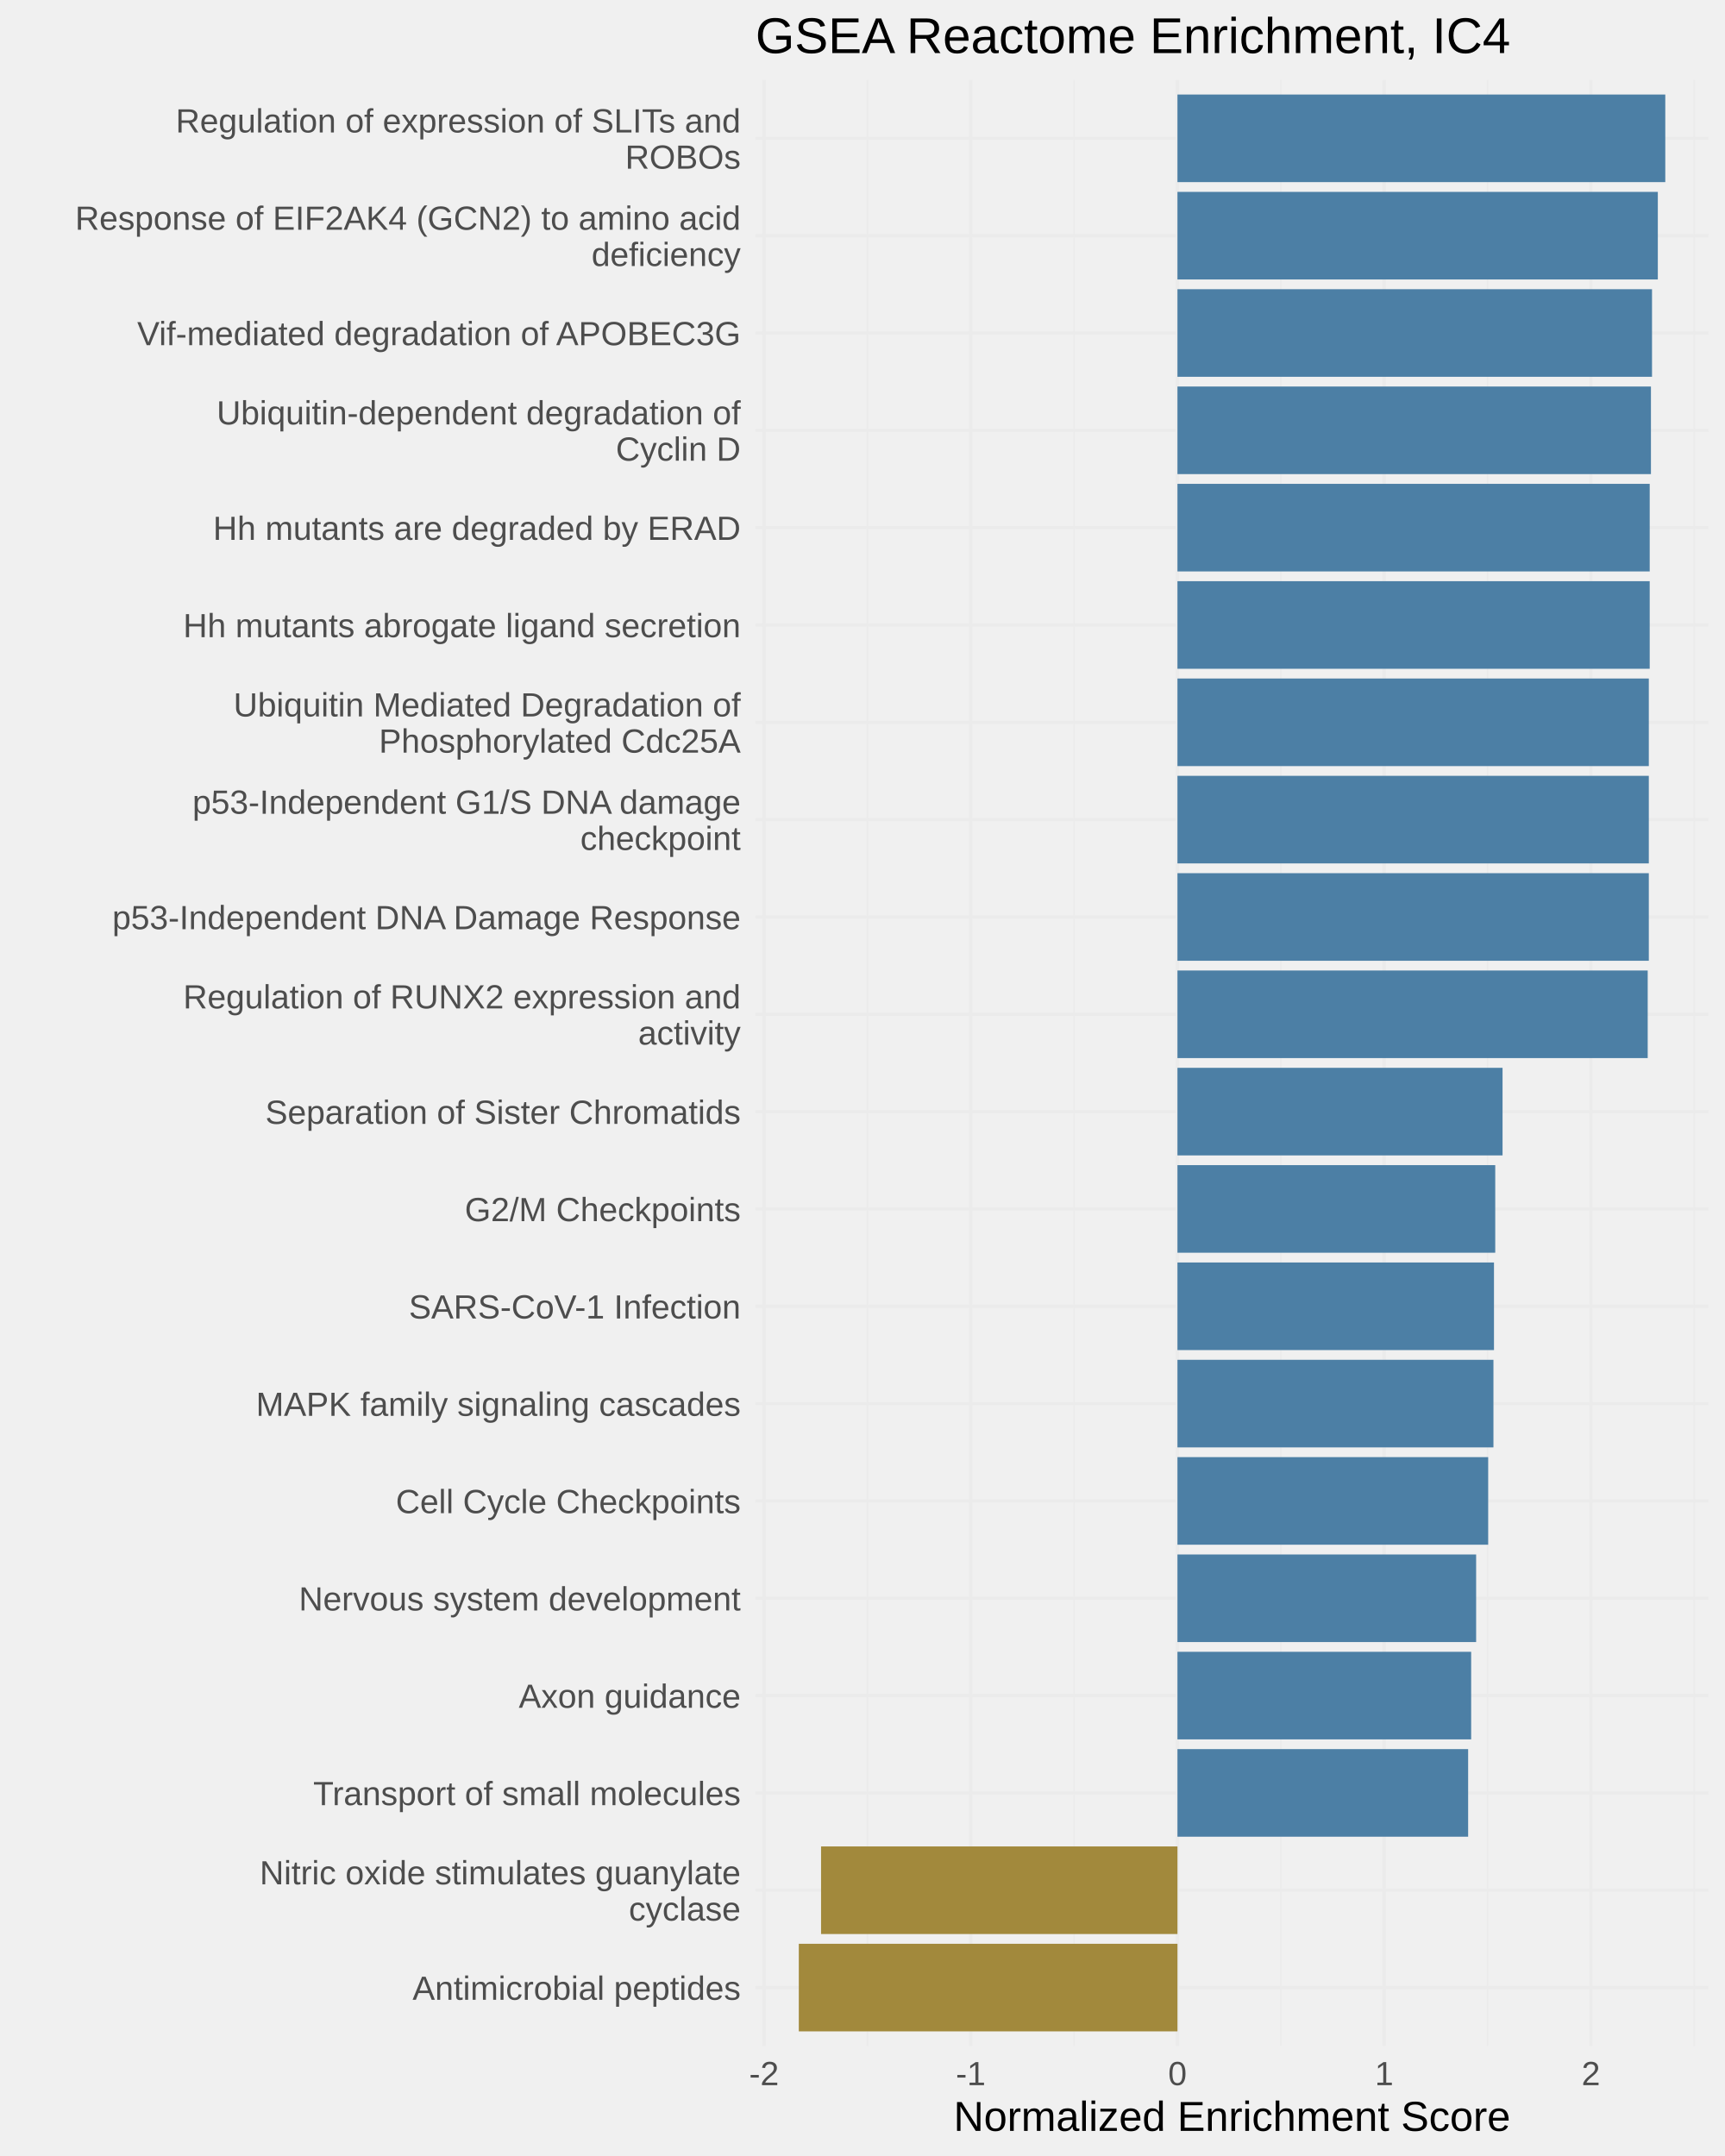
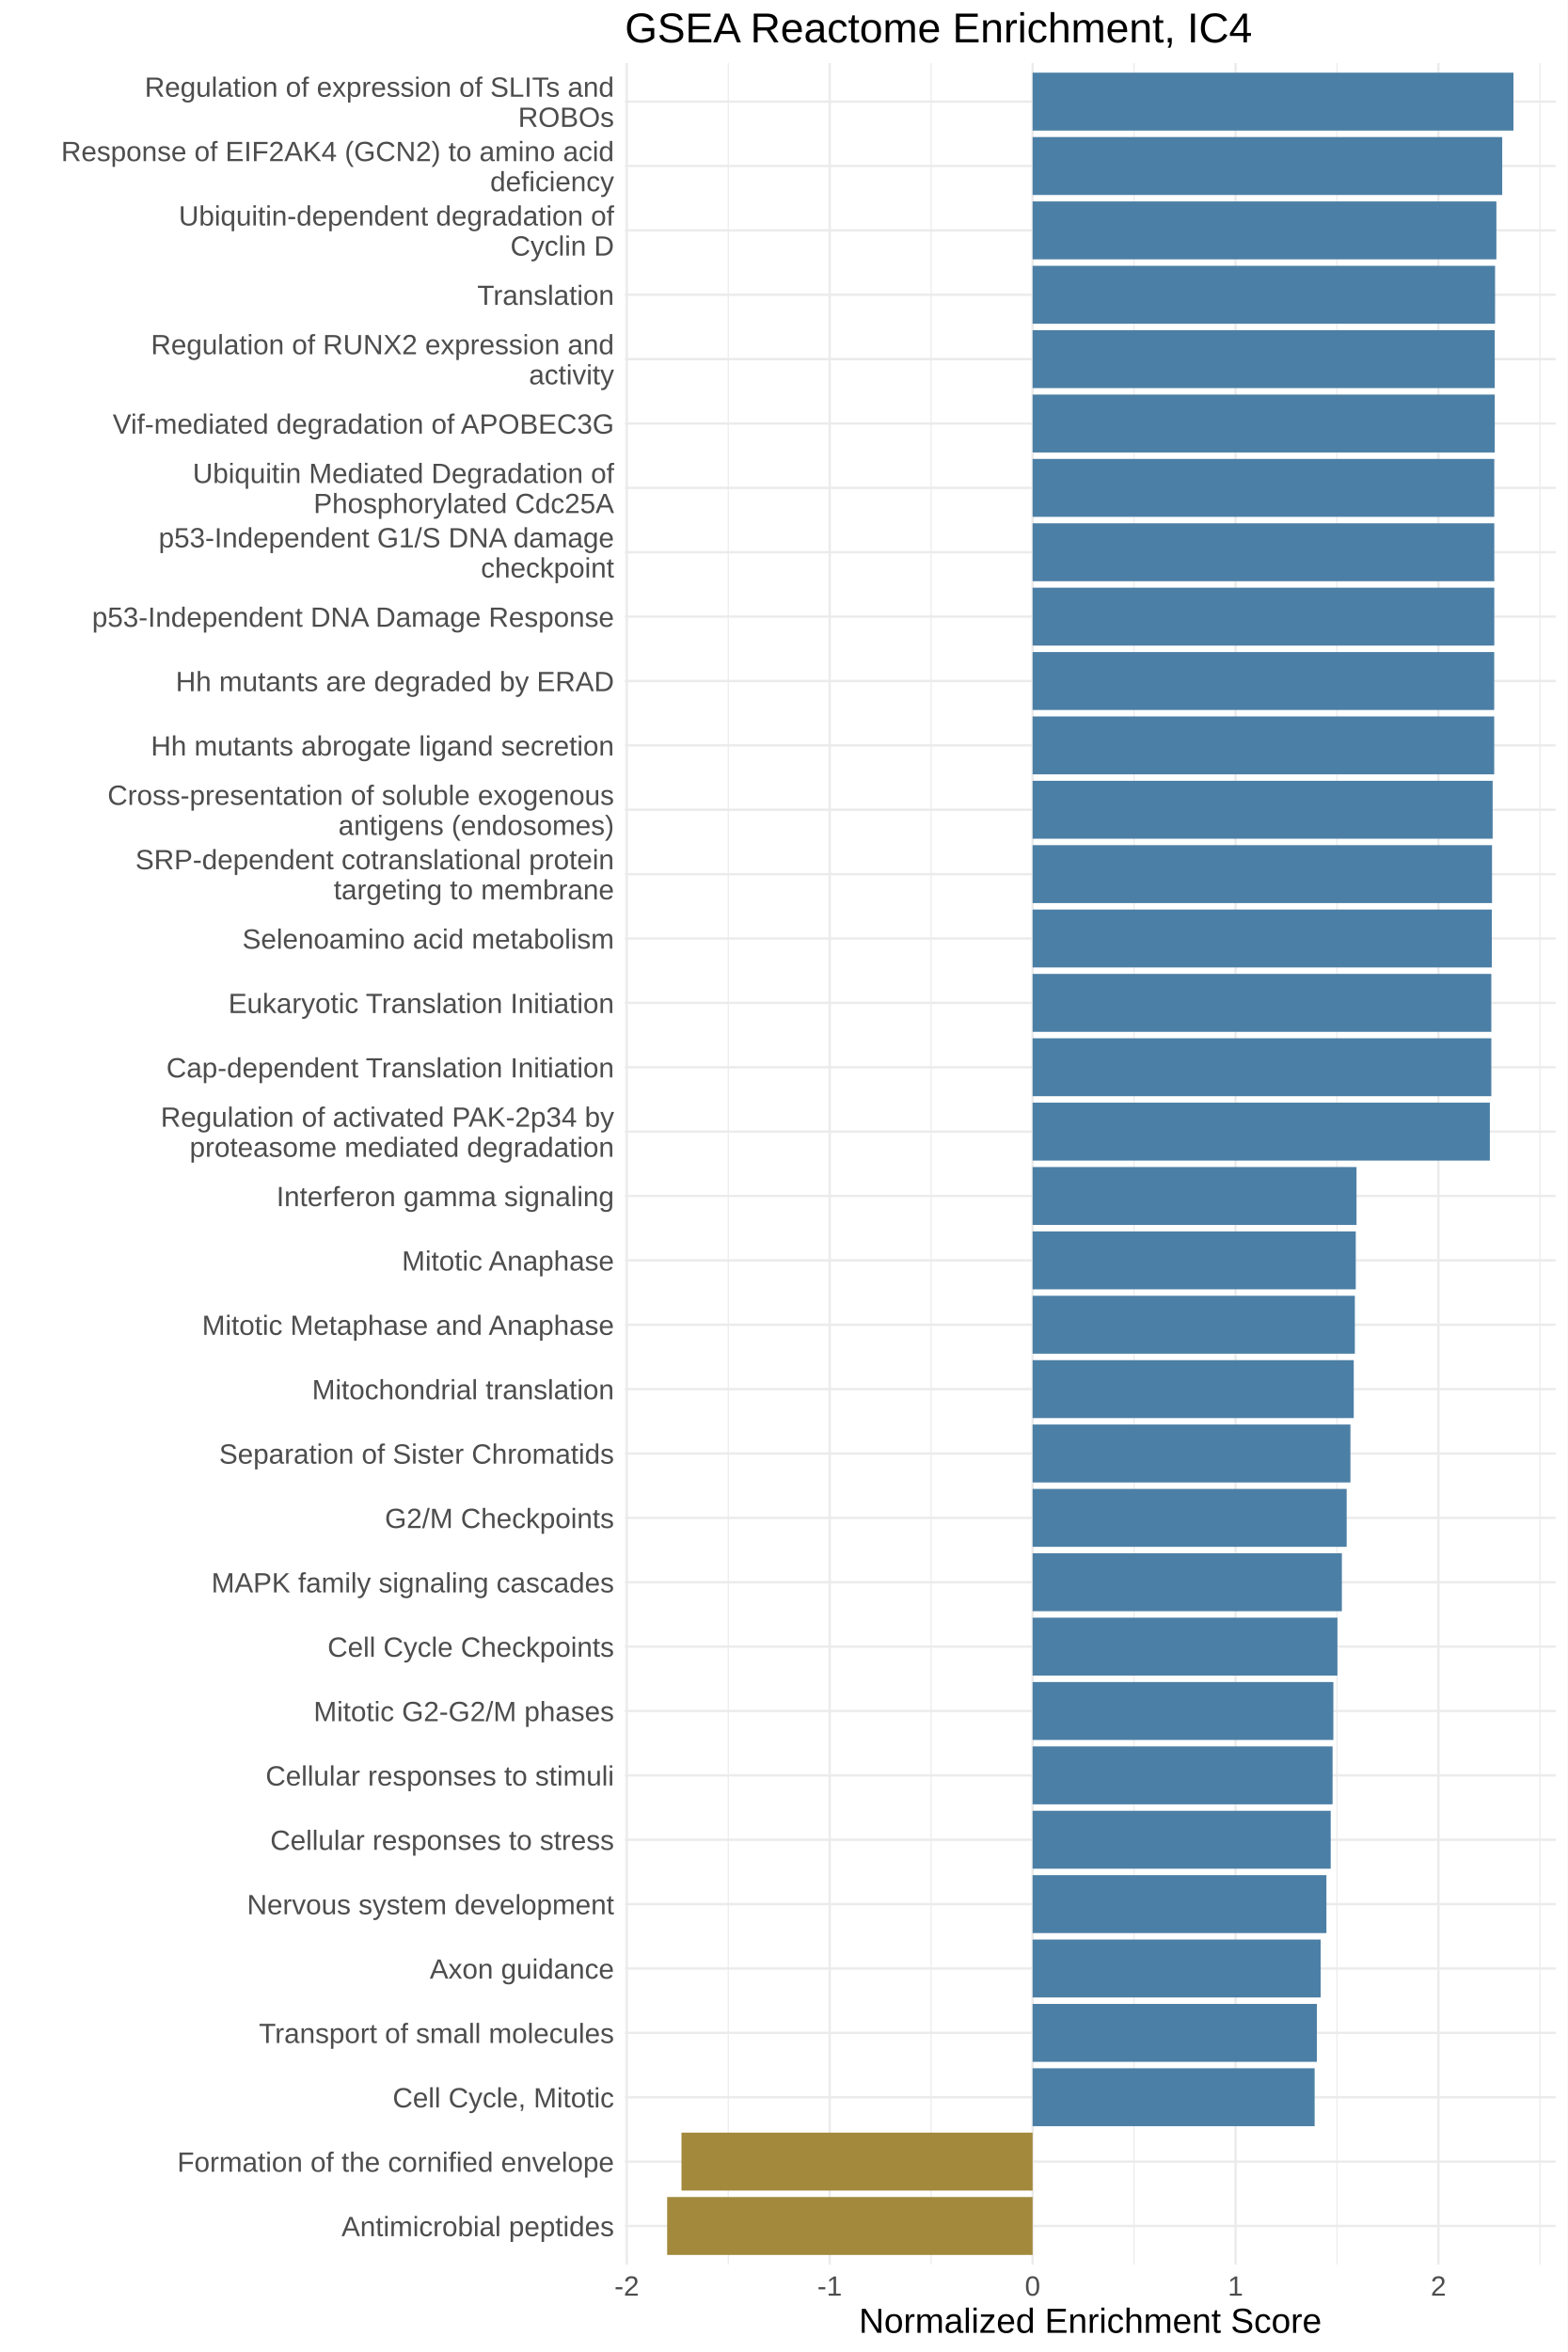
- <svg xmlns="http://www.w3.org/2000/svg" class="svglite" width="576.00pt" height="720.00pt" viewBox="0 0 576.00 720.00">
+ <svg xmlns="http://www.w3.org/2000/svg" class="svglite" width="720.00pt" height="1080.00pt" viewBox="0 0 720.00 1080.00">
  <defs>
    <style type="text/css">
    .svglite line, .svglite polyline, .svglite polygon, .svglite path, .svglite rect, .svglite circle {
      fill: none;
      stroke: #000000;
      stroke-linecap: round;
      stroke-linejoin: round;
      stroke-miterlimit: 10.00;
    }
    .svglite text {
      white-space: pre;
    }
  </style>
  </defs>
-   <rect width="100%" height="100%" style="stroke: none; fill: none;" />
+   <rect width="100%" height="100%" style="stroke: none; fill: #FFFFFF;" />
  <defs>
-     <clipPath id="cpMC4wMHw1NzYuMDB8MC4wMHw3MjAuMDA=">
-       <rect x="0.00" y="0.00" width="576.00" height="720.00" />
+     <clipPath id="cpMC4wMHw3MjAuMDB8MC4wMHwxMDgwLjAw">
+       <rect x="0.00" y="0.00" width="720.00" height="1080.00" />
    </clipPath>
  </defs>
-   <g clip-path="url(#cpMC4wMHw1NzYuMDB8MC4wMHw3MjAuMDA=)">
+   <g clip-path="url(#cpMC4wMHw3MjAuMDB8MC4wMHwxMDgwLjAw)">
</g>
  <defs>
-     <clipPath id="cpMjUyLjI2fDU3MC41MnwyNi43MHw2ODMuMjU=">
-       <rect x="252.26" y="26.70" width="318.26" height="656.56" />
+     <clipPath id="cpMjg2Ljk4fDcxNC41MnwyOC45NHwxMDM5Ljg3">
+       <rect x="286.98" y="28.94" width="427.54" height="1010.93" />
    </clipPath>
  </defs>
-   <g clip-path="url(#cpMjUyLjI2fDU3MC41MnwyNi43MHw2ODMuMjU=)">
-     <polyline points="289.63,683.25 289.63,26.70 " style="stroke-width: 0.53; stroke: #EBEBEB; stroke-linecap: butt;" />
-     <polyline points="358.66,683.25 358.66,26.70 " style="stroke-width: 0.53; stroke: #EBEBEB; stroke-linecap: butt;" />
-     <polyline points="427.68,683.25 427.68,26.70 " style="stroke-width: 0.53; stroke: #EBEBEB; stroke-linecap: butt;" />
-     <polyline points="496.71,683.25 496.71,26.70 " style="stroke-width: 0.53; stroke: #EBEBEB; stroke-linecap: butt;" />
-     <polyline points="565.73,683.25 565.73,26.70 " style="stroke-width: 0.53; stroke: #EBEBEB; stroke-linecap: butt;" />
-     <polyline points="252.26,663.75 570.52,663.75 " style="stroke-width: 1.07; stroke: #EBEBEB; stroke-linecap: butt;" />
-     <polyline points="252.26,631.25 570.52,631.25 " style="stroke-width: 1.07; stroke: #EBEBEB; stroke-linecap: butt;" />
-     <polyline points="252.26,598.75 570.52,598.75 " style="stroke-width: 1.07; stroke: #EBEBEB; stroke-linecap: butt;" />
-     <polyline points="252.26,566.24 570.52,566.24 " style="stroke-width: 1.07; stroke: #EBEBEB; stroke-linecap: butt;" />
-     <polyline points="252.26,533.74 570.52,533.74 " style="stroke-width: 1.07; stroke: #EBEBEB; stroke-linecap: butt;" />
-     <polyline points="252.26,501.24 570.52,501.24 " style="stroke-width: 1.07; stroke: #EBEBEB; stroke-linecap: butt;" />
-     <polyline points="252.26,468.74 570.52,468.74 " style="stroke-width: 1.07; stroke: #EBEBEB; stroke-linecap: butt;" />
-     <polyline points="252.26,436.23 570.52,436.23 " style="stroke-width: 1.07; stroke: #EBEBEB; stroke-linecap: butt;" />
-     <polyline points="252.26,403.73 570.52,403.73 " style="stroke-width: 1.07; stroke: #EBEBEB; stroke-linecap: butt;" />
-     <polyline points="252.26,371.23 570.52,371.23 " style="stroke-width: 1.07; stroke: #EBEBEB; stroke-linecap: butt;" />
-     <polyline points="252.26,338.73 570.52,338.73 " style="stroke-width: 1.07; stroke: #EBEBEB; stroke-linecap: butt;" />
-     <polyline points="252.26,306.22 570.52,306.22 " style="stroke-width: 1.07; stroke: #EBEBEB; stroke-linecap: butt;" />
-     <polyline points="252.26,273.72 570.52,273.72 " style="stroke-width: 1.07; stroke: #EBEBEB; stroke-linecap: butt;" />
-     <polyline points="252.26,241.22 570.52,241.22 " style="stroke-width: 1.07; stroke: #EBEBEB; stroke-linecap: butt;" />
-     <polyline points="252.26,208.71 570.52,208.71 " style="stroke-width: 1.07; stroke: #EBEBEB; stroke-linecap: butt;" />
-     <polyline points="252.26,176.21 570.52,176.21 " style="stroke-width: 1.07; stroke: #EBEBEB; stroke-linecap: butt;" />
-     <polyline points="252.26,143.71 570.52,143.71 " style="stroke-width: 1.07; stroke: #EBEBEB; stroke-linecap: butt;" />
-     <polyline points="252.26,111.21 570.52,111.21 " style="stroke-width: 1.07; stroke: #EBEBEB; stroke-linecap: butt;" />
-     <polyline points="252.26,78.70 570.52,78.70 " style="stroke-width: 1.07; stroke: #EBEBEB; stroke-linecap: butt;" />
-     <polyline points="252.26,46.20 570.52,46.20 " style="stroke-width: 1.07; stroke: #EBEBEB; stroke-linecap: butt;" />
-     <polyline points="255.12,683.25 255.12,26.70 " style="stroke-width: 1.07; stroke: #EBEBEB; stroke-linecap: butt;" />
-     <polyline points="324.14,683.25 324.14,26.70 " style="stroke-width: 1.07; stroke: #EBEBEB; stroke-linecap: butt;" />
-     <polyline points="393.17,683.25 393.17,26.70 " style="stroke-width: 1.07; stroke: #EBEBEB; stroke-linecap: butt;" />
-     <polyline points="462.19,683.25 462.19,26.70 " style="stroke-width: 1.07; stroke: #EBEBEB; stroke-linecap: butt;" />
-     <polyline points="531.22,683.25 531.22,26.70 " style="stroke-width: 1.07; stroke: #EBEBEB; stroke-linecap: butt;" />
-     <rect x="393.17" y="31.57" width="162.89" height="29.25" style="stroke-width: 1.07; stroke: none; stroke-linecap: butt; stroke-linejoin: miter; fill: #4C7FA5;" />
-     <rect x="393.17" y="64.08" width="160.40" height="29.25" style="stroke-width: 1.07; stroke: none; stroke-linecap: butt; stroke-linejoin: miter; fill: #4C7FA5;" />
-     <rect x="393.17" y="96.58" width="158.46" height="29.25" style="stroke-width: 1.07; stroke: none; stroke-linecap: butt; stroke-linejoin: miter; fill: #4C7FA5;" />
-     <rect x="393.17" y="129.08" width="158.10" height="29.25" style="stroke-width: 1.07; stroke: none; stroke-linecap: butt; stroke-linejoin: miter; fill: #4C7FA5;" />
-     <rect x="393.17" y="161.58" width="157.69" height="29.25" style="stroke-width: 1.07; stroke: none; stroke-linecap: butt; stroke-linejoin: miter; fill: #4C7FA5;" />
-     <rect x="393.17" y="194.09" width="157.69" height="29.25" style="stroke-width: 1.07; stroke: none; stroke-linecap: butt; stroke-linejoin: miter; fill: #4C7FA5;" />
-     <rect x="393.17" y="226.59" width="157.39" height="29.25" style="stroke-width: 1.07; stroke: none; stroke-linecap: butt; stroke-linejoin: miter; fill: #4C7FA5;" />
-     <rect x="393.17" y="291.60" width="157.39" height="29.25" style="stroke-width: 1.07; stroke: none; stroke-linecap: butt; stroke-linejoin: miter; fill: #4C7FA5;" />
-     <rect x="393.17" y="259.09" width="157.39" height="29.25" style="stroke-width: 1.07; stroke: none; stroke-linecap: butt; stroke-linejoin: miter; fill: #4C7FA5;" />
-     <rect x="393.17" y="324.10" width="157.02" height="29.25" style="stroke-width: 1.07; stroke: none; stroke-linecap: butt; stroke-linejoin: miter; fill: #4C7FA5;" />
-     <rect x="266.73" y="649.13" width="126.44" height="29.25" style="stroke-width: 1.07; stroke: none; stroke-linecap: butt; stroke-linejoin: miter; fill: #A2893C;" />
-     <rect x="274.16" y="616.62" width="119.01" height="29.25" style="stroke-width: 1.07; stroke: none; stroke-linecap: butt; stroke-linejoin: miter; fill: #A2893C;" />
-     <rect x="393.17" y="584.12" width="97.06" height="29.25" style="stroke-width: 1.07; stroke: none; stroke-linecap: butt; stroke-linejoin: miter; fill: #4C7FA5;" />
-     <rect x="393.17" y="551.62" width="98.07" height="29.25" style="stroke-width: 1.07; stroke: none; stroke-linecap: butt; stroke-linejoin: miter; fill: #4C7FA5;" />
-     <rect x="393.17" y="519.12" width="99.73" height="29.25" style="stroke-width: 1.07; stroke: none; stroke-linecap: butt; stroke-linejoin: miter; fill: #4C7FA5;" />
-     <rect x="393.17" y="486.61" width="103.75" height="29.25" style="stroke-width: 1.07; stroke: none; stroke-linecap: butt; stroke-linejoin: miter; fill: #4C7FA5;" />
-     <rect x="393.17" y="454.11" width="105.51" height="29.25" style="stroke-width: 1.07; stroke: none; stroke-linecap: butt; stroke-linejoin: miter; fill: #4C7FA5;" />
-     <rect x="393.17" y="421.61" width="105.69" height="29.25" style="stroke-width: 1.07; stroke: none; stroke-linecap: butt; stroke-linejoin: miter; fill: #4C7FA5;" />
-     <rect x="393.17" y="389.10" width="106.11" height="29.25" style="stroke-width: 1.07; stroke: none; stroke-linecap: butt; stroke-linejoin: miter; fill: #4C7FA5;" />
-     <rect x="393.17" y="356.60" width="108.55" height="29.25" style="stroke-width: 1.07; stroke: none; stroke-linecap: butt; stroke-linejoin: miter; fill: #4C7FA5;" />
+   <g clip-path="url(#cpMjg2Ljk4fDcxNC41MnwyOC45NHwxMDM5Ljg3)">
+     <polyline points="334.46,1039.87 334.46,28.94 " style="stroke-width: 0.53; stroke: #EBEBEB; stroke-linecap: butt;" />
+     <polyline points="427.65,1039.87 427.65,28.94 " style="stroke-width: 0.53; stroke: #EBEBEB; stroke-linecap: butt;" />
+     <polyline points="520.85,1039.87 520.85,28.94 " style="stroke-width: 0.53; stroke: #EBEBEB; stroke-linecap: butt;" />
+     <polyline points="614.04,1039.87 614.04,28.94 " style="stroke-width: 0.53; stroke: #EBEBEB; stroke-linecap: butt;" />
+     <polyline points="707.24,1039.87 707.24,28.94 " style="stroke-width: 0.53; stroke: #EBEBEB; stroke-linecap: butt;" />
+     <polyline points="286.98,1022.14 714.52,1022.14 " style="stroke-width: 1.07; stroke: #EBEBEB; stroke-linecap: butt;" />
+     <polyline points="286.98,992.58 714.52,992.58 " style="stroke-width: 1.07; stroke: #EBEBEB; stroke-linecap: butt;" />
+     <polyline points="286.98,963.02 714.52,963.02 " style="stroke-width: 1.07; stroke: #EBEBEB; stroke-linecap: butt;" />
+     <polyline points="286.98,933.46 714.52,933.46 " style="stroke-width: 1.07; stroke: #EBEBEB; stroke-linecap: butt;" />
+     <polyline points="286.98,903.90 714.52,903.90 " style="stroke-width: 1.07; stroke: #EBEBEB; stroke-linecap: butt;" />
+     <polyline points="286.98,874.34 714.52,874.34 " style="stroke-width: 1.07; stroke: #EBEBEB; stroke-linecap: butt;" />
+     <polyline points="286.98,844.78 714.52,844.78 " style="stroke-width: 1.07; stroke: #EBEBEB; stroke-linecap: butt;" />
+     <polyline points="286.98,815.22 714.52,815.22 " style="stroke-width: 1.07; stroke: #EBEBEB; stroke-linecap: butt;" />
+     <polyline points="286.98,785.66 714.52,785.66 " style="stroke-width: 1.07; stroke: #EBEBEB; stroke-linecap: butt;" />
+     <polyline points="286.98,756.10 714.52,756.10 " style="stroke-width: 1.07; stroke: #EBEBEB; stroke-linecap: butt;" />
+     <polyline points="286.98,726.54 714.52,726.54 " style="stroke-width: 1.07; stroke: #EBEBEB; stroke-linecap: butt;" />
+     <polyline points="286.98,696.98 714.52,696.98 " style="stroke-width: 1.07; stroke: #EBEBEB; stroke-linecap: butt;" />
+     <polyline points="286.98,667.42 714.52,667.42 " style="stroke-width: 1.07; stroke: #EBEBEB; stroke-linecap: butt;" />
+     <polyline points="286.98,637.86 714.52,637.86 " style="stroke-width: 1.07; stroke: #EBEBEB; stroke-linecap: butt;" />
+     <polyline points="286.98,608.30 714.52,608.30 " style="stroke-width: 1.07; stroke: #EBEBEB; stroke-linecap: butt;" />
+     <polyline points="286.98,578.74 714.52,578.74 " style="stroke-width: 1.07; stroke: #EBEBEB; stroke-linecap: butt;" />
+     <polyline points="286.98,549.18 714.52,549.18 " style="stroke-width: 1.07; stroke: #EBEBEB; stroke-linecap: butt;" />
+     <polyline points="286.98,519.62 714.52,519.62 " style="stroke-width: 1.07; stroke: #EBEBEB; stroke-linecap: butt;" />
+     <polyline points="286.98,490.06 714.52,490.06 " style="stroke-width: 1.07; stroke: #EBEBEB; stroke-linecap: butt;" />
+     <polyline points="286.98,460.51 714.52,460.51 " style="stroke-width: 1.07; stroke: #EBEBEB; stroke-linecap: butt;" />
+     <polyline points="286.98,430.95 714.52,430.95 " style="stroke-width: 1.07; stroke: #EBEBEB; stroke-linecap: butt;" />
+     <polyline points="286.98,401.39 714.52,401.39 " style="stroke-width: 1.07; stroke: #EBEBEB; stroke-linecap: butt;" />
+     <polyline points="286.98,371.83 714.52,371.83 " style="stroke-width: 1.07; stroke: #EBEBEB; stroke-linecap: butt;" />
+     <polyline points="286.98,342.27 714.52,342.27 " style="stroke-width: 1.07; stroke: #EBEBEB; stroke-linecap: butt;" />
+     <polyline points="286.98,312.71 714.52,312.71 " style="stroke-width: 1.07; stroke: #EBEBEB; stroke-linecap: butt;" />
+     <polyline points="286.98,283.15 714.52,283.15 " style="stroke-width: 1.07; stroke: #EBEBEB; stroke-linecap: butt;" />
+     <polyline points="286.98,253.59 714.52,253.59 " style="stroke-width: 1.07; stroke: #EBEBEB; stroke-linecap: butt;" />
+     <polyline points="286.98,224.03 714.52,224.03 " style="stroke-width: 1.07; stroke: #EBEBEB; stroke-linecap: butt;" />
+     <polyline points="286.98,194.47 714.52,194.47 " style="stroke-width: 1.07; stroke: #EBEBEB; stroke-linecap: butt;" />
+     <polyline points="286.98,164.91 714.52,164.91 " style="stroke-width: 1.07; stroke: #EBEBEB; stroke-linecap: butt;" />
+     <polyline points="286.98,135.35 714.52,135.35 " style="stroke-width: 1.07; stroke: #EBEBEB; stroke-linecap: butt;" />
+     <polyline points="286.98,105.79 714.52,105.79 " style="stroke-width: 1.07; stroke: #EBEBEB; stroke-linecap: butt;" />
+     <polyline points="286.98,76.23 714.52,76.23 " style="stroke-width: 1.07; stroke: #EBEBEB; stroke-linecap: butt;" />
+     <polyline points="286.98,46.67 714.52,46.67 " style="stroke-width: 1.07; stroke: #EBEBEB; stroke-linecap: butt;" />
+     <polyline points="287.86,1039.87 287.86,28.94 " style="stroke-width: 1.07; stroke: #EBEBEB; stroke-linecap: butt;" />
+     <polyline points="381.06,1039.87 381.06,28.94 " style="stroke-width: 1.07; stroke: #EBEBEB; stroke-linecap: butt;" />
+     <polyline points="474.25,1039.87 474.25,28.94 " style="stroke-width: 1.07; stroke: #EBEBEB; stroke-linecap: butt;" />
+     <polyline points="567.45,1039.87 567.45,28.94 " style="stroke-width: 1.07; stroke: #EBEBEB; stroke-linecap: butt;" />
+     <polyline points="660.64,1039.87 660.64,28.94 " style="stroke-width: 1.07; stroke: #EBEBEB; stroke-linecap: butt;" />
+     <rect x="474.25" y="33.37" width="220.84" height="26.60" style="stroke-width: 1.07; stroke: none; stroke-linecap: butt; stroke-linejoin: miter; fill: #4C7FA5;" />
+     <rect x="474.25" y="62.93" width="215.68" height="26.60" style="stroke-width: 1.07; stroke: none; stroke-linecap: butt; stroke-linejoin: miter; fill: #4C7FA5;" />
+     <rect x="474.25" y="92.49" width="213.00" height="26.60" style="stroke-width: 1.07; stroke: none; stroke-linecap: butt; stroke-linejoin: miter; fill: #4C7FA5;" />
+     <rect x="474.25" y="122.05" width="212.40" height="26.60" style="stroke-width: 1.07; stroke: none; stroke-linecap: butt; stroke-linejoin: miter; fill: #4C7FA5;" />
+     <rect x="474.25" y="151.61" width="212.25" height="26.60" style="stroke-width: 1.07; stroke: none; stroke-linecap: butt; stroke-linejoin: miter; fill: #4C7FA5;" />
+     <rect x="474.25" y="181.17" width="212.25" height="26.60" style="stroke-width: 1.07; stroke: none; stroke-linecap: butt; stroke-linejoin: miter; fill: #4C7FA5;" />
+     <rect x="474.25" y="210.73" width="212.04" height="26.60" style="stroke-width: 1.07; stroke: none; stroke-linecap: butt; stroke-linejoin: miter; fill: #4C7FA5;" />
+     <rect x="474.25" y="269.85" width="212.04" height="26.60" style="stroke-width: 1.07; stroke: none; stroke-linecap: butt; stroke-linejoin: miter; fill: #4C7FA5;" />
+     <rect x="474.25" y="240.29" width="212.04" height="26.60" style="stroke-width: 1.07; stroke: none; stroke-linecap: butt; stroke-linejoin: miter; fill: #4C7FA5;" />
+     <rect x="474.25" y="299.41" width="212.00" height="26.60" style="stroke-width: 1.07; stroke: none; stroke-linecap: butt; stroke-linejoin: miter; fill: #4C7FA5;" />
+     <rect x="474.25" y="328.97" width="212.00" height="26.60" style="stroke-width: 1.07; stroke: none; stroke-linecap: butt; stroke-linejoin: miter; fill: #4C7FA5;" />
+     <rect x="474.25" y="358.53" width="211.29" height="26.60" style="stroke-width: 1.07; stroke: none; stroke-linecap: butt; stroke-linejoin: miter; fill: #4C7FA5;" />
+     <rect x="474.25" y="388.08" width="211.00" height="26.60" style="stroke-width: 1.07; stroke: none; stroke-linecap: butt; stroke-linejoin: miter; fill: #4C7FA5;" />
+     <rect x="474.25" y="417.64" width="210.90" height="26.60" style="stroke-width: 1.07; stroke: none; stroke-linecap: butt; stroke-linejoin: miter; fill: #4C7FA5;" />
+     <rect x="474.25" y="447.20" width="210.68" height="26.60" style="stroke-width: 1.07; stroke: none; stroke-linecap: butt; stroke-linejoin: miter; fill: #4C7FA5;" />
+     <rect x="474.25" y="476.76" width="210.68" height="26.60" style="stroke-width: 1.07; stroke: none; stroke-linecap: butt; stroke-linejoin: miter; fill: #4C7FA5;" />
+     <rect x="474.25" y="506.32" width="210.01" height="26.60" style="stroke-width: 1.07; stroke: none; stroke-linecap: butt; stroke-linejoin: miter; fill: #4C7FA5;" />
+     <rect x="306.41" y="1008.83" width="167.84" height="26.60" style="stroke-width: 1.07; stroke: none; stroke-linecap: butt; stroke-linejoin: miter; fill: #A2893C;" />
+     <rect x="312.98" y="979.27" width="161.27" height="26.60" style="stroke-width: 1.07; stroke: none; stroke-linecap: butt; stroke-linejoin: miter; fill: #A2893C;" />
+     <rect x="474.25" y="949.71" width="129.53" height="26.60" style="stroke-width: 1.07; stroke: none; stroke-linecap: butt; stroke-linejoin: miter; fill: #4C7FA5;" />
+     <rect x="474.25" y="920.16" width="130.55" height="26.60" style="stroke-width: 1.07; stroke: none; stroke-linecap: butt; stroke-linejoin: miter; fill: #4C7FA5;" />
+     <rect x="474.25" y="890.60" width="132.30" height="26.60" style="stroke-width: 1.07; stroke: none; stroke-linecap: butt; stroke-linejoin: miter; fill: #4C7FA5;" />
+     <rect x="474.25" y="861.04" width="134.94" height="26.60" style="stroke-width: 1.07; stroke: none; stroke-linecap: butt; stroke-linejoin: miter; fill: #4C7FA5;" />
+     <rect x="474.25" y="831.48" width="136.91" height="26.60" style="stroke-width: 1.07; stroke: none; stroke-linecap: butt; stroke-linejoin: miter; fill: #4C7FA5;" />
+     <rect x="474.25" y="801.92" width="137.77" height="26.60" style="stroke-width: 1.07; stroke: none; stroke-linecap: butt; stroke-linejoin: miter; fill: #4C7FA5;" />
+     <rect x="474.25" y="772.36" width="138.13" height="26.60" style="stroke-width: 1.07; stroke: none; stroke-linecap: butt; stroke-linejoin: miter; fill: #4C7FA5;" />
+     <rect x="474.25" y="742.80" width="140.00" height="26.60" style="stroke-width: 1.07; stroke: none; stroke-linecap: butt; stroke-linejoin: miter; fill: #4C7FA5;" />
+     <rect x="474.25" y="713.24" width="142.04" height="26.60" style="stroke-width: 1.07; stroke: none; stroke-linecap: butt; stroke-linejoin: miter; fill: #4C7FA5;" />
+     <rect x="474.25" y="683.68" width="144.24" height="26.60" style="stroke-width: 1.07; stroke: none; stroke-linecap: butt; stroke-linejoin: miter; fill: #4C7FA5;" />
+     <rect x="474.25" y="654.12" width="145.97" height="26.60" style="stroke-width: 1.07; stroke: none; stroke-linecap: butt; stroke-linejoin: miter; fill: #4C7FA5;" />
+     <rect x="474.25" y="624.56" width="147.49" height="26.60" style="stroke-width: 1.07; stroke: none; stroke-linecap: butt; stroke-linejoin: miter; fill: #4C7FA5;" />
+     <rect x="474.25" y="595.00" width="148.00" height="26.60" style="stroke-width: 1.07; stroke: none; stroke-linecap: butt; stroke-linejoin: miter; fill: #4C7FA5;" />
+     <rect x="474.25" y="565.44" width="148.42" height="26.60" style="stroke-width: 1.07; stroke: none; stroke-linecap: butt; stroke-linejoin: miter; fill: #4C7FA5;" />
+     <rect x="474.25" y="535.88" width="148.76" height="26.60" style="stroke-width: 1.07; stroke: none; stroke-linecap: butt; stroke-linejoin: miter; fill: #4C7FA5;" />
  </g>
-   <g clip-path="url(#cpMC4wMHw1NzYuMDB8MC4wMHw3MjAuMDA=)">
-     <text x="247.33" y="667.83" text-anchor="end" style="font-size: 11.20px;fill: #4D4D4D; font-family: &quot;Arimo&quot;;" textLength="125.73px" lengthAdjust="spacingAndGlyphs">Antimicrobial peptides</text>
-     <text x="247.33" y="629.28" text-anchor="end" style="font-size: 11.20px;fill: #4D4D4D; font-family: &quot;Arimo&quot;;" textLength="184.99px" lengthAdjust="spacingAndGlyphs">Nitric oxide stimulates guanylate</text>
-     <text x="247.33" y="641.38" text-anchor="end" style="font-size: 11.20px;fill: #4D4D4D; font-family: &quot;Arimo&quot;;" textLength="41.60px" lengthAdjust="spacingAndGlyphs">cyclase</text>
-     <text x="247.33" y="602.83" text-anchor="end" style="font-size: 11.20px;fill: #4D4D4D; font-family: &quot;Arimo&quot;;" textLength="160.57px" lengthAdjust="spacingAndGlyphs">Transport of small molecules</text>
-     <text x="247.33" y="570.32" text-anchor="end" style="font-size: 11.20px;fill: #4D4D4D; font-family: &quot;Arimo&quot;;" textLength="82.81px" lengthAdjust="spacingAndGlyphs">Axon guidance</text>
-     <text x="247.33" y="537.82" text-anchor="end" style="font-size: 11.20px;fill: #4D4D4D; font-family: &quot;Arimo&quot;;" textLength="167.62px" lengthAdjust="spacingAndGlyphs">Nervous system development</text>
-     <text x="247.33" y="505.32" text-anchor="end" style="font-size: 11.20px;fill: #4D4D4D; font-family: &quot;Arimo&quot;;" textLength="127.39px" lengthAdjust="spacingAndGlyphs">Cell Cycle Checkpoints</text>
-     <text x="247.33" y="472.82" text-anchor="end" style="font-size: 11.20px;fill: #4D4D4D; font-family: &quot;Arimo&quot;;" textLength="178.65px" lengthAdjust="spacingAndGlyphs">MAPK family signaling cascades</text>
-     <text x="247.33" y="440.31" text-anchor="end" style="font-size: 11.20px;fill: #4D4D4D; font-family: &quot;Arimo&quot;;" textLength="119.04px" lengthAdjust="spacingAndGlyphs">SARS-CoV-1 Infection</text>
-     <text x="247.33" y="407.81" text-anchor="end" style="font-size: 11.20px;fill: #4D4D4D; font-family: &quot;Arimo&quot;;" textLength="101.56px" lengthAdjust="spacingAndGlyphs">G2/M Checkpoints</text>
-     <text x="247.33" y="375.31" text-anchor="end" style="font-size: 11.20px;fill: #4D4D4D; font-family: &quot;Arimo&quot;;" textLength="178.48px" lengthAdjust="spacingAndGlyphs">Separation of Sister Chromatids</text>
-     <text x="247.33" y="336.76" text-anchor="end" style="font-size: 11.20px;fill: #4D4D4D; font-family: &quot;Arimo&quot;;" textLength="205.29px" lengthAdjust="spacingAndGlyphs">Regulation of RUNX2 expression and</text>
-     <text x="247.33" y="348.85" text-anchor="end" style="font-size: 11.20px;fill: #4D4D4D; font-family: &quot;Arimo&quot;;" textLength="41.24px" lengthAdjust="spacingAndGlyphs">activity</text>
-     <text x="247.33" y="310.30" text-anchor="end" style="font-size: 11.20px;fill: #4D4D4D; font-family: &quot;Arimo&quot;;" textLength="232.55px" lengthAdjust="spacingAndGlyphs">p53-Independent DNA Damage Response</text>
-     <text x="247.33" y="271.75" text-anchor="end" style="font-size: 11.20px;fill: #4D4D4D; font-family: &quot;Arimo&quot;;" textLength="203.95px" lengthAdjust="spacingAndGlyphs">p53-Independent G1/S DNA damage</text>
-     <text x="247.33" y="283.85" text-anchor="end" style="font-size: 11.20px;fill: #4D4D4D; font-family: &quot;Arimo&quot;;" textLength="61.29px" lengthAdjust="spacingAndGlyphs">checkpoint</text>
-     <text x="247.33" y="239.25" text-anchor="end" style="font-size: 11.20px;fill: #4D4D4D; font-family: &quot;Arimo&quot;;" textLength="193.15px" lengthAdjust="spacingAndGlyphs">Ubiquitin Mediated Degradation of</text>
-     <text x="247.33" y="251.34" text-anchor="end" style="font-size: 11.20px;fill: #4D4D4D; font-family: &quot;Arimo&quot;;" textLength="133.62px" lengthAdjust="spacingAndGlyphs">Phosphorylated Cdc25A</text>
-     <text x="247.33" y="212.79" text-anchor="end" style="font-size: 11.20px;fill: #4D4D4D; font-family: &quot;Arimo&quot;;" textLength="212.56px" lengthAdjust="spacingAndGlyphs">Hh mutants abrogate ligand secretion</text>
-     <text x="247.33" y="180.29" text-anchor="end" style="font-size: 11.20px;fill: #4D4D4D; font-family: &quot;Arimo&quot;;" textLength="195.93px" lengthAdjust="spacingAndGlyphs">Hh mutants are degraded by ERAD</text>
-     <text x="247.33" y="141.74" text-anchor="end" style="font-size: 11.20px;fill: #4D4D4D; font-family: &quot;Arimo&quot;;" textLength="200.66px" lengthAdjust="spacingAndGlyphs">Ubiquitin-dependent degradation of</text>
-     <text x="247.33" y="153.84" text-anchor="end" style="font-size: 11.20px;fill: #4D4D4D; font-family: &quot;Arimo&quot;;" textLength="46.07px" lengthAdjust="spacingAndGlyphs">Cyclin D</text>
-     <text x="247.33" y="115.28" text-anchor="end" style="font-size: 11.20px;fill: #4D4D4D; font-family: &quot;Arimo&quot;;" textLength="222.03px" lengthAdjust="spacingAndGlyphs">Vif-mediated degradation of APOBEC3G</text>
-     <text x="247.33" y="76.73" text-anchor="end" style="font-size: 11.20px;fill: #4D4D4D; font-family: &quot;Arimo&quot;;" textLength="241.85px" lengthAdjust="spacingAndGlyphs">Response of EIF2AK4 (GCN2) to amino acid</text>
-     <text x="247.33" y="88.83" text-anchor="end" style="font-size: 11.20px;fill: #4D4D4D; font-family: &quot;Arimo&quot;;" textLength="57.04px" lengthAdjust="spacingAndGlyphs">deficiency</text>
-     <text x="247.33" y="44.23" text-anchor="end" style="font-size: 11.20px;fill: #4D4D4D; font-family: &quot;Arimo&quot;;" textLength="207.96px" lengthAdjust="spacingAndGlyphs">Regulation of expression of SLITs and</text>
-     <text x="247.33" y="56.33" text-anchor="end" style="font-size: 11.20px;fill: #4D4D4D; font-family: &quot;Arimo&quot;;" textLength="38.70px" lengthAdjust="spacingAndGlyphs">ROBOs</text>
-     <text x="255.12" y="696.34" text-anchor="middle" style="font-size: 11.20px;fill: #4D4D4D; font-family: &quot;Arimo&quot;;" textLength="11.16px" lengthAdjust="spacingAndGlyphs">-2</text>
-     <text x="324.14" y="696.34" text-anchor="middle" style="font-size: 11.20px;fill: #4D4D4D; font-family: &quot;Arimo&quot;;" textLength="11.16px" lengthAdjust="spacingAndGlyphs">-1</text>
-     <text x="393.17" y="696.34" text-anchor="middle" style="font-size: 11.20px;fill: #4D4D4D; font-family: &quot;Arimo&quot;;" textLength="7.12px" lengthAdjust="spacingAndGlyphs">0</text>
-     <text x="462.19" y="696.34" text-anchor="middle" style="font-size: 11.20px;fill: #4D4D4D; font-family: &quot;Arimo&quot;;" textLength="7.12px" lengthAdjust="spacingAndGlyphs">1</text>
-     <text x="531.22" y="696.34" text-anchor="middle" style="font-size: 11.20px;fill: #4D4D4D; font-family: &quot;Arimo&quot;;" textLength="7.12px" lengthAdjust="spacingAndGlyphs">2</text>
-     <text x="411.39" y="711.61" text-anchor="middle" style="font-size: 14.00px; font-family: &quot;Arimo&quot;;" textLength="207.99px" lengthAdjust="spacingAndGlyphs">Normalized Enrichment Score</text>
-     <text x="252.26" y="17.73" style="font-size: 16.80px; font-family: &quot;Arimo&quot;;" textLength="275.52px" lengthAdjust="spacingAndGlyphs">GSEA Reactome Enrichment, IC4</text>
+   <g clip-path="url(#cpMC4wMHw3MjAuMDB8MC4wMHwxMDgwLjAw)">
+     <text x="282.05" y="1026.80" text-anchor="end" style="font-size: 12.80px;fill: #4D4D4D; font-family: &quot;Arimo&quot;;" textLength="143.79px" lengthAdjust="spacingAndGlyphs">Antimicrobial peptides</text>
+     <text x="282.05" y="997.24" text-anchor="end" style="font-size: 12.80px;fill: #4D4D4D; font-family: &quot;Arimo&quot;;" textLength="228.60px" lengthAdjust="spacingAndGlyphs">Formation of the cornified envelope</text>
+     <text x="282.05" y="967.68" text-anchor="end" style="font-size: 12.80px;fill: #4D4D4D; font-family: &quot;Arimo&quot;;" textLength="114.14px" lengthAdjust="spacingAndGlyphs">Cell Cycle, Mitotic</text>
+     <text x="282.05" y="938.12" text-anchor="end" style="font-size: 12.80px;fill: #4D4D4D; font-family: &quot;Arimo&quot;;" textLength="183.61px" lengthAdjust="spacingAndGlyphs">Transport of small molecules</text>
+     <text x="282.05" y="908.56" text-anchor="end" style="font-size: 12.80px;fill: #4D4D4D; font-family: &quot;Arimo&quot;;" textLength="94.69px" lengthAdjust="spacingAndGlyphs">Axon guidance</text>
+     <text x="282.05" y="879.00" text-anchor="end" style="font-size: 12.80px;fill: #4D4D4D; font-family: &quot;Arimo&quot;;" textLength="191.67px" lengthAdjust="spacingAndGlyphs">Nervous system development</text>
+     <text x="282.05" y="849.44" text-anchor="end" style="font-size: 12.80px;fill: #4D4D4D; font-family: &quot;Arimo&quot;;" textLength="176.39px" lengthAdjust="spacingAndGlyphs">Cellular responses to stress</text>
+     <text x="282.05" y="819.88" text-anchor="end" style="font-size: 12.80px;fill: #4D4D4D; font-family: &quot;Arimo&quot;;" textLength="181.44px" lengthAdjust="spacingAndGlyphs">Cellular responses to stimuli</text>
+     <text x="282.05" y="790.32" text-anchor="end" style="font-size: 12.80px;fill: #4D4D4D; font-family: &quot;Arimo&quot;;" textLength="153.01px" lengthAdjust="spacingAndGlyphs">Mitotic G2-G2/M phases</text>
+     <text x="282.05" y="760.76" text-anchor="end" style="font-size: 12.80px;fill: #4D4D4D; font-family: &quot;Arimo&quot;;" textLength="145.68px" lengthAdjust="spacingAndGlyphs">Cell Cycle Checkpoints</text>
+     <text x="282.05" y="731.20" text-anchor="end" style="font-size: 12.80px;fill: #4D4D4D; font-family: &quot;Arimo&quot;;" textLength="204.31px" lengthAdjust="spacingAndGlyphs">MAPK family signaling cascades</text>
+     <text x="282.05" y="701.64" text-anchor="end" style="font-size: 12.80px;fill: #4D4D4D; font-family: &quot;Arimo&quot;;" textLength="116.13px" lengthAdjust="spacingAndGlyphs">G2/M Checkpoints</text>
+     <text x="282.05" y="672.08" text-anchor="end" style="font-size: 12.80px;fill: #4D4D4D; font-family: &quot;Arimo&quot;;" textLength="204.12px" lengthAdjust="spacingAndGlyphs">Separation of Sister Chromatids</text>
+     <text x="282.05" y="642.52" text-anchor="end" style="font-size: 12.80px;fill: #4D4D4D; font-family: &quot;Arimo&quot;;" textLength="159.72px" lengthAdjust="spacingAndGlyphs">Mitochondrial translation</text>
+     <text x="282.05" y="612.96" text-anchor="end" style="font-size: 12.80px;fill: #4D4D4D; font-family: &quot;Arimo&quot;;" textLength="213.00px" lengthAdjust="spacingAndGlyphs">Mitotic Metaphase and Anaphase</text>
+     <text x="282.05" y="583.41" text-anchor="end" style="font-size: 12.80px;fill: #4D4D4D; font-family: &quot;Arimo&quot;;" textLength="110.43px" lengthAdjust="spacingAndGlyphs">Mitotic Anaphase</text>
+     <text x="282.05" y="553.85" text-anchor="end" style="font-size: 12.80px;fill: #4D4D4D; font-family: &quot;Arimo&quot;;" textLength="177.83px" lengthAdjust="spacingAndGlyphs">Interferon gamma signaling</text>
+     <text x="282.05" y="517.37" text-anchor="end" style="font-size: 12.80px;fill: #4D4D4D; font-family: &quot;Arimo&quot;;" textLength="232.36px" lengthAdjust="spacingAndGlyphs">Regulation of activated PAK-2p34 by</text>
+     <text x="282.05" y="531.20" text-anchor="end" style="font-size: 12.80px;fill: #4D4D4D; font-family: &quot;Arimo&quot;;" textLength="223.17px" lengthAdjust="spacingAndGlyphs">proteasome mediated degradation</text>
+     <text x="282.05" y="494.73" text-anchor="end" style="font-size: 12.80px;fill: #4D4D4D; font-family: &quot;Arimo&quot;;" textLength="232.93px" lengthAdjust="spacingAndGlyphs">Cap-dependent Translation Initiation</text>
+     <text x="282.05" y="465.17" text-anchor="end" style="font-size: 12.80px;fill: #4D4D4D; font-family: &quot;Arimo&quot;;" textLength="201.71px" lengthAdjust="spacingAndGlyphs">Eukaryotic Translation Initiation</text>
+     <text x="282.05" y="435.61" text-anchor="end" style="font-size: 12.80px;fill: #4D4D4D; font-family: &quot;Arimo&quot;;" textLength="193.22px" lengthAdjust="spacingAndGlyphs">Selenoamino acid metabolism</text>
+     <text x="282.05" y="399.14" text-anchor="end" style="font-size: 12.80px;fill: #4D4D4D; font-family: &quot;Arimo&quot;;" textLength="246.95px" lengthAdjust="spacingAndGlyphs">SRP-dependent cotranslational protein</text>
+     <text x="282.05" y="412.96" text-anchor="end" style="font-size: 12.80px;fill: #4D4D4D; font-family: &quot;Arimo&quot;;" textLength="149.67px" lengthAdjust="spacingAndGlyphs">targeting to membrane</text>
+     <text x="282.05" y="369.58" text-anchor="end" style="font-size: 12.80px;fill: #4D4D4D; font-family: &quot;Arimo&quot;;" textLength="260.27px" lengthAdjust="spacingAndGlyphs">Cross-presentation of soluble exogenous</text>
+     <text x="282.05" y="383.40" text-anchor="end" style="font-size: 12.80px;fill: #4D4D4D; font-family: &quot;Arimo&quot;;" textLength="142.75px" lengthAdjust="spacingAndGlyphs">antigens (endosomes)</text>
+     <text x="282.05" y="346.93" text-anchor="end" style="font-size: 12.80px;fill: #4D4D4D; font-family: &quot;Arimo&quot;;" textLength="243.08px" lengthAdjust="spacingAndGlyphs">Hh mutants abrogate ligand secretion</text>
+     <text x="282.05" y="317.37" text-anchor="end" style="font-size: 12.80px;fill: #4D4D4D; font-family: &quot;Arimo&quot;;" textLength="224.07px" lengthAdjust="spacingAndGlyphs">Hh mutants are degraded by ERAD</text>
+     <text x="282.05" y="287.81" text-anchor="end" style="font-size: 12.80px;fill: #4D4D4D; font-family: &quot;Arimo&quot;;" textLength="265.92px" lengthAdjust="spacingAndGlyphs">p53-Independent DNA Damage Response</text>
+     <text x="282.05" y="251.34" text-anchor="end" style="font-size: 12.80px;fill: #4D4D4D; font-family: &quot;Arimo&quot;;" textLength="233.24px" lengthAdjust="spacingAndGlyphs">p53-Independent G1/S DNA damage</text>
+     <text x="282.05" y="265.16" text-anchor="end" style="font-size: 12.80px;fill: #4D4D4D; font-family: &quot;Arimo&quot;;" textLength="70.08px" lengthAdjust="spacingAndGlyphs">checkpoint</text>
+     <text x="282.05" y="221.78" text-anchor="end" style="font-size: 12.80px;fill: #4D4D4D; font-family: &quot;Arimo&quot;;" textLength="220.90px" lengthAdjust="spacingAndGlyphs">Ubiquitin Mediated Degradation of</text>
+     <text x="282.05" y="235.60" text-anchor="end" style="font-size: 12.80px;fill: #4D4D4D; font-family: &quot;Arimo&quot;;" textLength="152.82px" lengthAdjust="spacingAndGlyphs">Phosphorylated Cdc25A</text>
+     <text x="282.05" y="199.13" text-anchor="end" style="font-size: 12.80px;fill: #4D4D4D; font-family: &quot;Arimo&quot;;" textLength="253.94px" lengthAdjust="spacingAndGlyphs">Vif-mediated degradation of APOBEC3G</text>
+     <text x="282.05" y="162.66" text-anchor="end" style="font-size: 12.80px;fill: #4D4D4D; font-family: &quot;Arimo&quot;;" textLength="234.75px" lengthAdjust="spacingAndGlyphs">Regulation of RUNX2 expression and</text>
+     <text x="282.05" y="176.48" text-anchor="end" style="font-size: 12.80px;fill: #4D4D4D; font-family: &quot;Arimo&quot;;" textLength="47.17px" lengthAdjust="spacingAndGlyphs">activity</text>
+     <text x="282.05" y="140.01" text-anchor="end" style="font-size: 12.80px;fill: #4D4D4D; font-family: &quot;Arimo&quot;;" textLength="69.72px" lengthAdjust="spacingAndGlyphs">Translation</text>
+     <text x="282.05" y="103.54" text-anchor="end" style="font-size: 12.80px;fill: #4D4D4D; font-family: &quot;Arimo&quot;;" textLength="229.49px" lengthAdjust="spacingAndGlyphs">Ubiquitin-dependent degradation of</text>
+     <text x="282.05" y="117.37" text-anchor="end" style="font-size: 12.80px;fill: #4D4D4D; font-family: &quot;Arimo&quot;;" textLength="52.68px" lengthAdjust="spacingAndGlyphs">Cyclin D</text>
+     <text x="282.05" y="73.98" text-anchor="end" style="font-size: 12.80px;fill: #4D4D4D; font-family: &quot;Arimo&quot;;" textLength="276.57px" lengthAdjust="spacingAndGlyphs">Response of EIF2AK4 (GCN2) to amino acid</text>
+     <text x="282.05" y="87.81" text-anchor="end" style="font-size: 12.80px;fill: #4D4D4D; font-family: &quot;Arimo&quot;;" textLength="65.23px" lengthAdjust="spacingAndGlyphs">deficiency</text>
+     <text x="282.05" y="44.42" text-anchor="end" style="font-size: 12.80px;fill: #4D4D4D; font-family: &quot;Arimo&quot;;" textLength="237.80px" lengthAdjust="spacingAndGlyphs">Regulation of expression of SLITs and</text>
+     <text x="282.05" y="58.25" text-anchor="end" style="font-size: 12.80px;fill: #4D4D4D; font-family: &quot;Arimo&quot;;" textLength="44.26px" lengthAdjust="spacingAndGlyphs">ROBOs</text>
+     <text x="287.86" y="1054.13" text-anchor="middle" style="font-size: 12.80px;fill: #4D4D4D; font-family: &quot;Arimo&quot;;" textLength="12.76px" lengthAdjust="spacingAndGlyphs">-2</text>
+     <text x="381.06" y="1054.13" text-anchor="middle" style="font-size: 12.80px;fill: #4D4D4D; font-family: &quot;Arimo&quot;;" textLength="12.76px" lengthAdjust="spacingAndGlyphs">-1</text>
+     <text x="474.25" y="1054.13" text-anchor="middle" style="font-size: 12.80px;fill: #4D4D4D; font-family: &quot;Arimo&quot;;" textLength="8.14px" lengthAdjust="spacingAndGlyphs">0</text>
+     <text x="567.45" y="1054.13" text-anchor="middle" style="font-size: 12.80px;fill: #4D4D4D; font-family: &quot;Arimo&quot;;" textLength="8.14px" lengthAdjust="spacingAndGlyphs">1</text>
+     <text x="660.64" y="1054.13" text-anchor="middle" style="font-size: 12.80px;fill: #4D4D4D; font-family: &quot;Arimo&quot;;" textLength="8.14px" lengthAdjust="spacingAndGlyphs">2</text>
+     <text x="500.75" y="1071.19" text-anchor="middle" style="font-size: 16.00px; font-family: &quot;Arimo&quot;;" textLength="237.74px" lengthAdjust="spacingAndGlyphs">Normalized Enrichment Score</text>
+     <text x="286.98" y="19.47" style="font-size: 19.20px; font-family: &quot;Arimo&quot;;" textLength="314.70px" lengthAdjust="spacingAndGlyphs">GSEA Reactome Enrichment, IC4</text>
  </g>
</svg>
